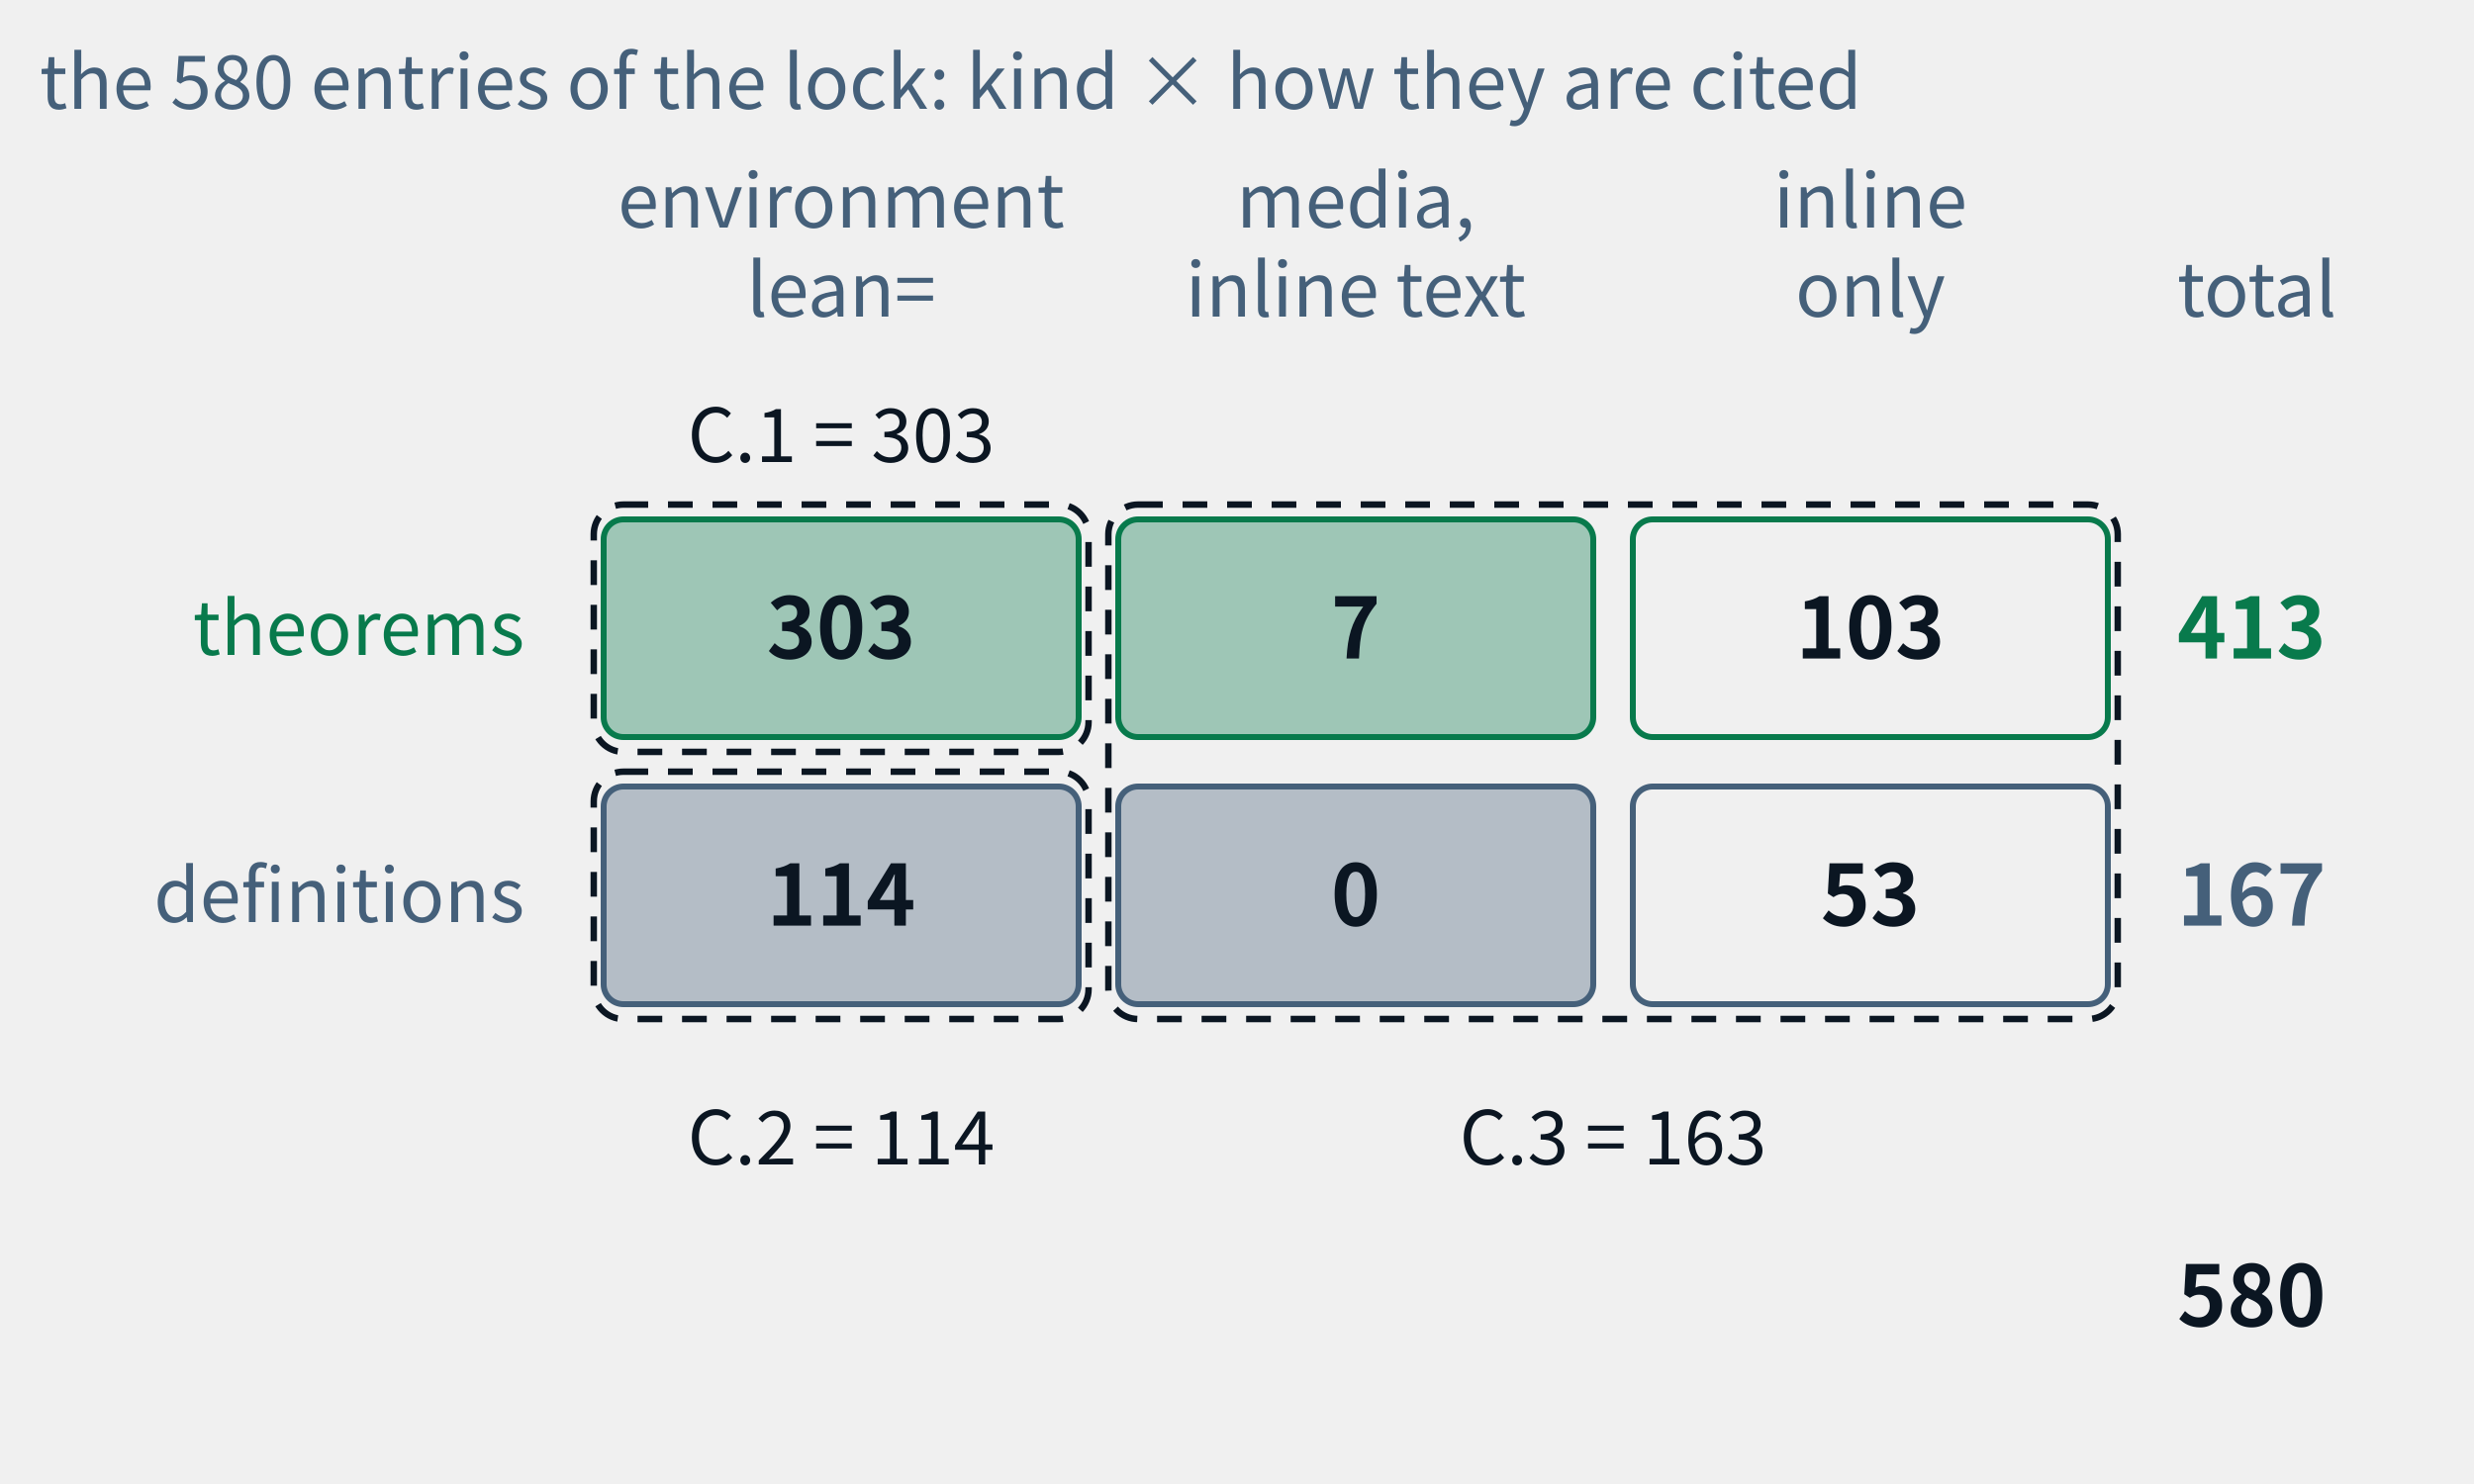
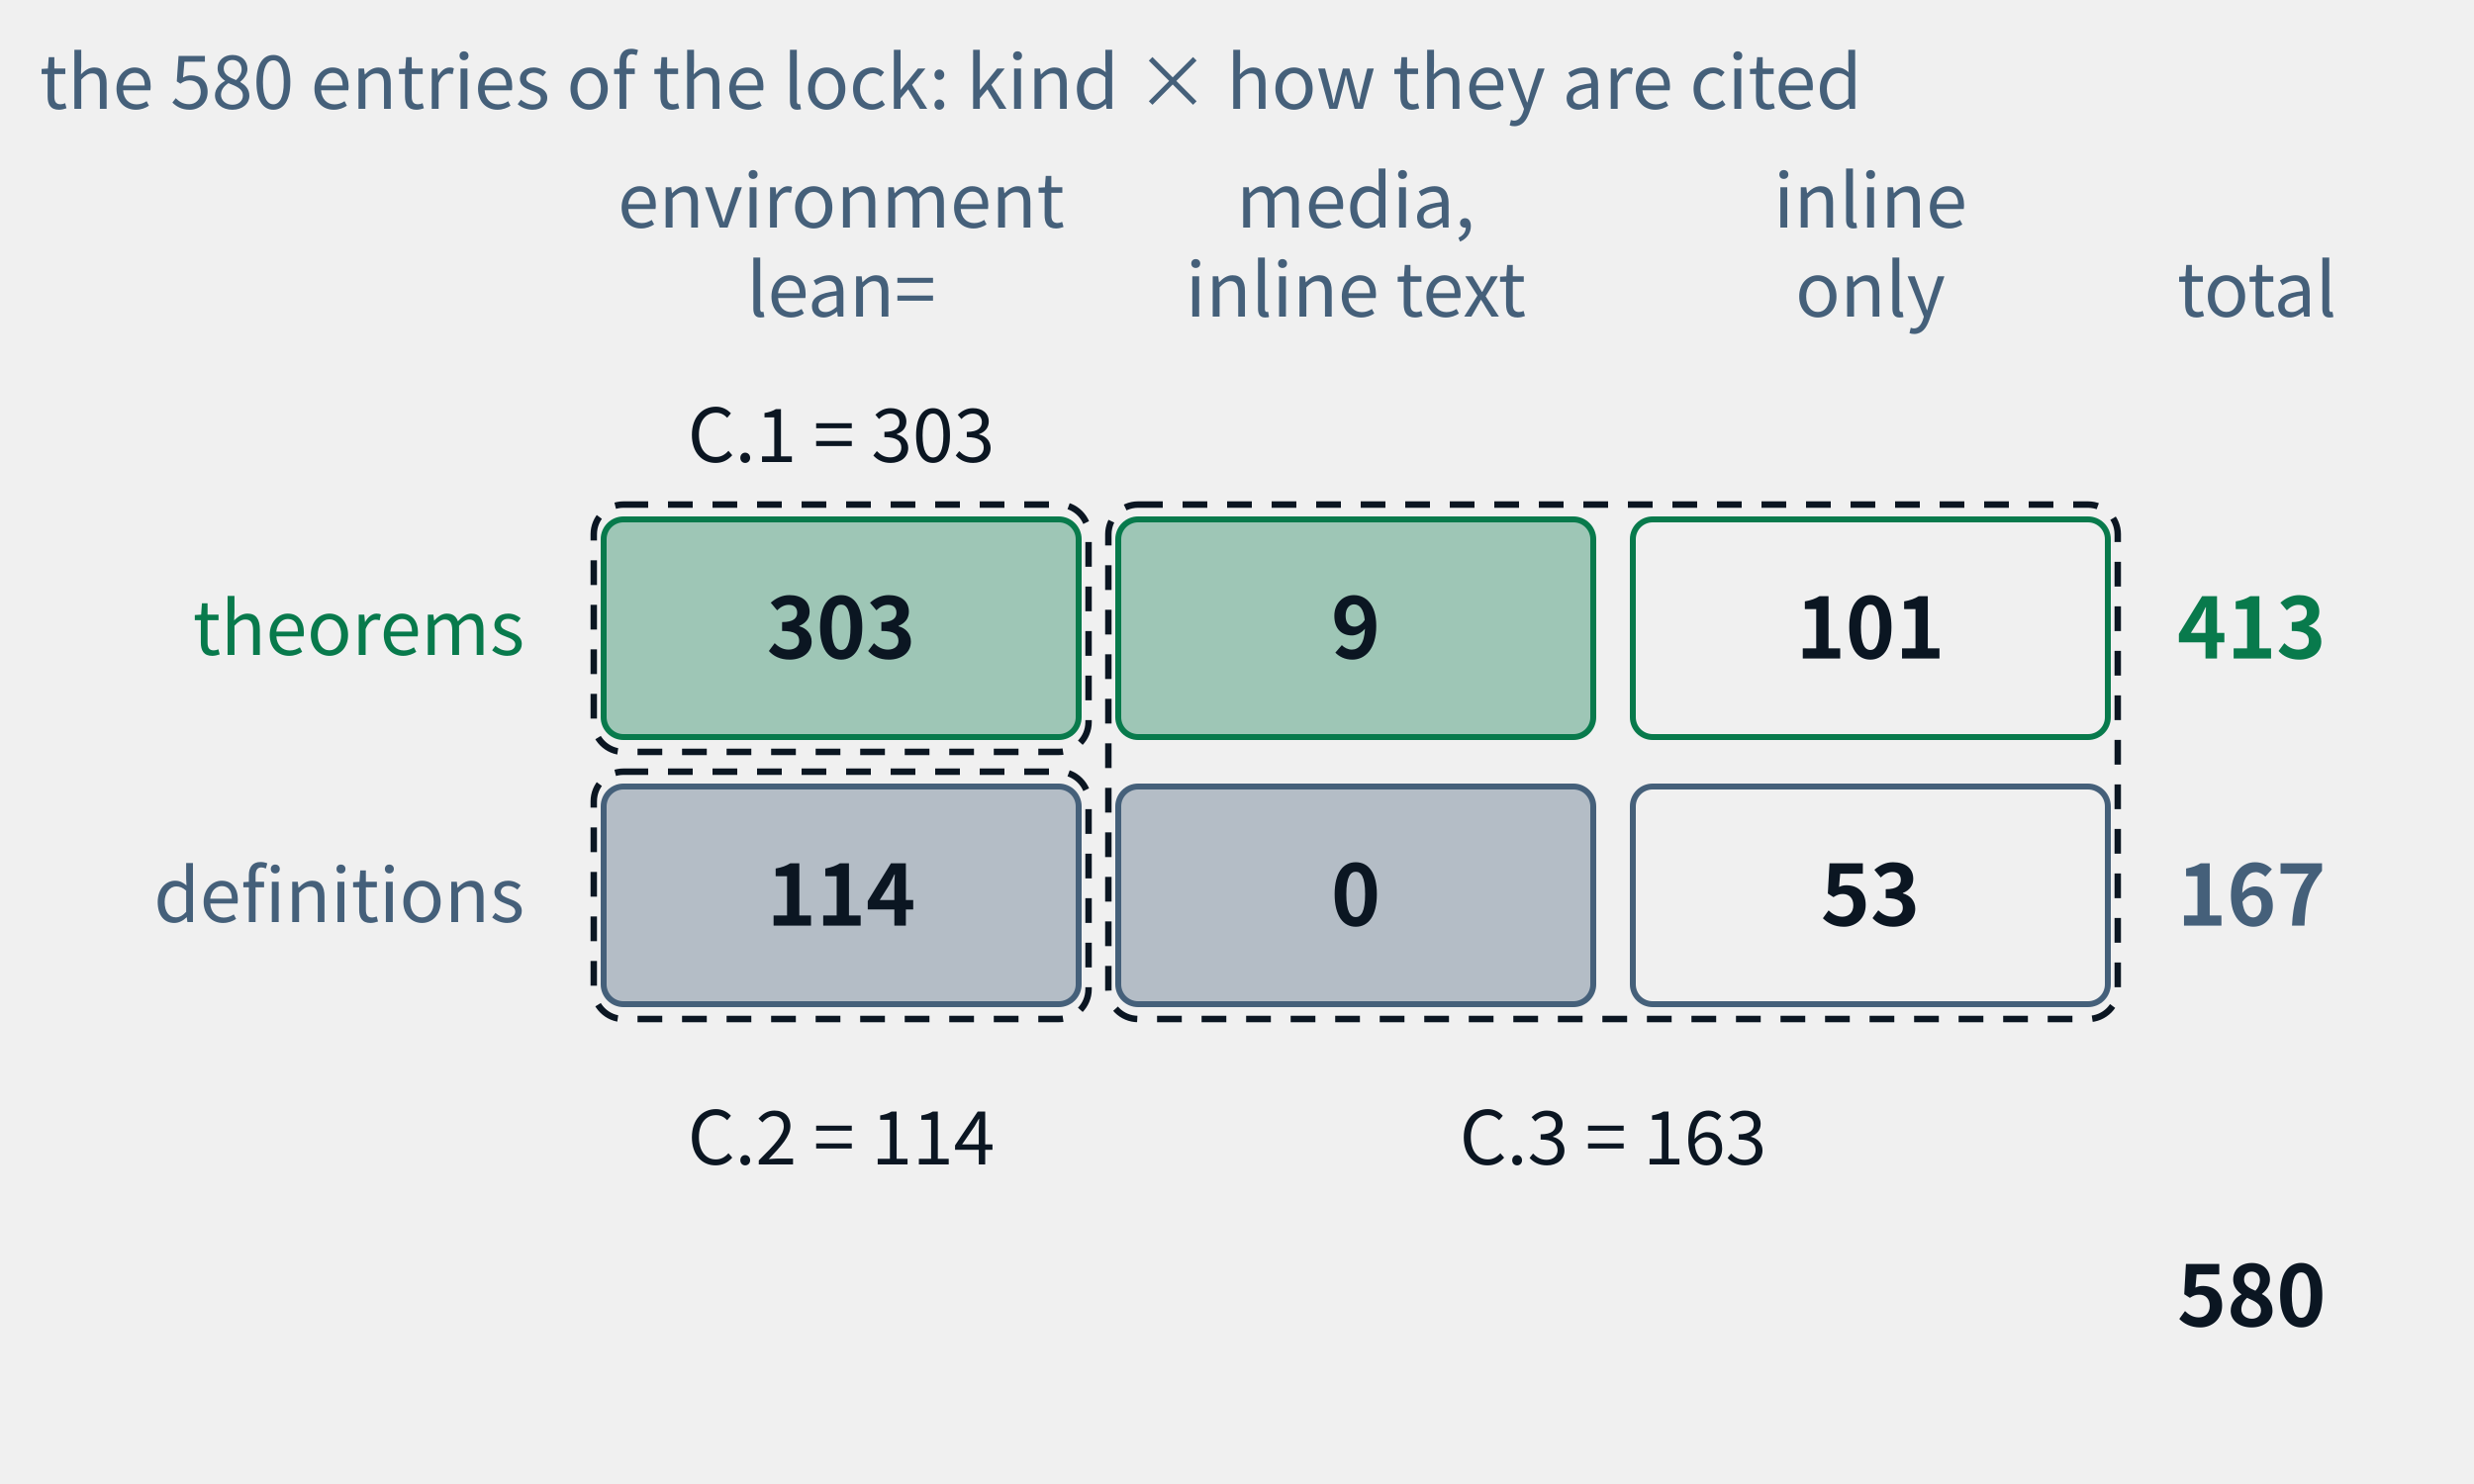
- <svg xmlns="http://www.w3.org/2000/svg" class="tr-fig" data-tr-fig="appc-ledger" data-lang="en" viewBox="0 0 500 300" width="500" height="300" font-family="'Noto Sans SC', 'Noto Sans CJK SC', 'Source Sans 3', 'PingFang SC', 'Microsoft YaHei', system-ui, sans-serif" role="img" aria-label="A ledger of two rows and three columns: the rows are theorems and definitions, the columns are cited with lean= in an environment, cited by media and only inline in the text, and reached by inline links only. The theorem row reads 303, 7, 103, total 413; the definition row 114, 0, 53, total 167; in all 580. Three dashed frames mark the three indexes of appendix C: C.1 = 303, C.2 = 114, C.3 = 7 + 103 + 0 + 53 = 163.">
+ <svg xmlns="http://www.w3.org/2000/svg" class="tr-fig" data-tr-fig="appc-ledger" data-lang="en" viewBox="0 0 500 300" width="500" height="300" font-family="'Noto Sans SC', 'Noto Sans CJK SC', 'Source Sans 3', 'PingFang SC', 'Microsoft YaHei', system-ui, sans-serif" role="img" aria-label="A ledger of two rows and three columns: the rows are theorems and definitions, the columns are cited with lean= in an environment, cited by media and only inline in the text, and reached by inline links only. The theorem row reads 303, 9, 101, total 413; the definition row 114, 0, 53, total 167; in all 580. Three dashed frames mark the three indexes of appendix C: C.1 = 303, C.2 = 114, C.3 = 9 + 101 + 0 + 53 = 163.">
  <style>.ts-ink{stroke:#0b1622}.tf-ink{fill:#0b1622}.ts-dim{stroke:#45607a}.tf-dim{fill:#45607a}.ts-faint{stroke:#9db3c4}.tf-faint{fill:#9db3c4}.ts-edge{stroke:#b9d0dd}.tf-edge{fill:#b9d0dd}.ts-hot{stroke:#5f9bb5}.tf-hot{fill:#5f9bb5}.ts-bg{stroke:#ffffff}.tf-bg{fill:#ffffff}.ts-panel{stroke:#eef5f9}.tf-panel{fill:#eef5f9}.ts-sheet{stroke:#f7fbfd}.tf-sheet{fill:#f7fbfd}.ts-cyan{stroke:#007c8a}.tf-cyan{fill:#007c8a}.ts-magenta{stroke:#b0128f}.tf-magenta{fill:#b0128f}.ts-amber{stroke:#946200}.tf-amber{fill:#946200}.ts-violet{stroke:#5a45c8}.tf-violet{fill:#5a45c8}.ts-ok{stroke:#087a4c}.tf-ok{fill:#087a4c}.ts-warn{stroke:#c21f3a}.tf-warn{fill:#c21f3a}.ts-blue{stroke:#1d5fd0}.tf-blue{fill:#1d5fd0}.ts-orange{stroke:#b85410}.tf-orange{fill:#b85410}.ts-sigma{stroke:#28405a}.tf-sigma{fill:#28405a}@media (prefers-color-scheme:dark){.ts-ink{stroke:#d4efff}.tf-ink{fill:#d4efff}.ts-dim{stroke:#6f8ea5}.tf-dim{fill:#6f8ea5}.ts-faint{stroke:#34506a}.tf-faint{fill:#34506a}.ts-edge{stroke:#143049}.tf-edge{fill:#143049}.ts-hot{stroke:#1f5d7c}.tf-hot{fill:#1f5d7c}.ts-bg{stroke:#03060c}.tf-bg{fill:#03060c}.ts-panel{stroke:#07101b}.tf-panel{fill:#07101b}.ts-sheet{stroke:#050c16}.tf-sheet{fill:#050c16}.ts-cyan{stroke:#19f0ff}.tf-cyan{fill:#19f0ff}.ts-magenta{stroke:#ff2fd0}.tf-magenta{fill:#ff2fd0}.ts-amber{stroke:#ffc83d}.tf-amber{fill:#ffc83d}.ts-violet{stroke:#9d8cff}.tf-violet{fill:#9d8cff}.ts-ok{stroke:#46ffb2}.tf-ok{fill:#46ffb2}.ts-warn{stroke:#ff5064}.tf-warn{fill:#ff5064}.ts-blue{stroke:#2a7bff}.tf-blue{fill:#2a7bff}.ts-orange{stroke:#ff8a3c}.tf-orange{fill:#ff8a3c}.ts-sigma{stroke:#cfe3ff}.tf-sigma{fill:#cfe3ff}}</style>
  <text class="tf-dim" x="170" y="46" font-size="15" text-anchor="middle">environment</text>
  <text class="tf-dim" x="170" y="64" font-size="15" text-anchor="middle">lean=</text>
  <text class="tf-dim" x="274" y="46" font-size="15" text-anchor="middle">media,</text>
  <text class="tf-dim" x="274" y="64" font-size="15" text-anchor="middle">inline text</text>
  <text class="tf-dim" x="378" y="46" font-size="15" text-anchor="middle">inline</text>
  <text class="tf-dim" x="378" y="64" font-size="15" text-anchor="middle">only</text>
  <text class="tf-dim" x="440" y="64" font-size="15">total</text>
  <text class="tf-ok" x="106" y="132.4" font-size="15" text-anchor="end">theorems</text>
  <rect x="122" y="105" width="96" height="44" rx="4" class="ts-ok tf-ok" stroke-width="1.2" fill-opacity="0.35" />
  <text class="tf-ink" x="170" y="133.12" font-size="17" text-anchor="middle" font-weight="600">303</text>
  <rect x="226" y="105" width="96" height="44" rx="4" class="ts-ok tf-ok" stroke-width="1.2" fill-opacity="0.35" />
-   <text class="tf-ink" x="274" y="133.12" font-size="17" text-anchor="middle" font-weight="600">7</text>
+   <text class="tf-ink" x="274" y="133.12" font-size="17" text-anchor="middle" font-weight="600">9</text>
  <rect x="330" y="105" width="96" height="44" rx="4" class="ts-ok" stroke-width="1.2" fill="none" />
-   <text class="tf-ink" x="378" y="133.12" font-size="17" text-anchor="middle" font-weight="600">103</text>
+   <text class="tf-ink" x="378" y="133.12" font-size="17" text-anchor="middle" font-weight="600">101</text>
  <text class="tf-ok" x="440" y="133.12" font-size="17" font-weight="600">413</text>
  <text class="tf-dim" x="106" y="186.4" font-size="15" text-anchor="end">definitions</text>
  <rect x="122" y="159" width="96" height="44" rx="4" class="ts-dim tf-dim" stroke-width="1.2" fill-opacity="0.35" />
  <text class="tf-ink" x="170" y="187.12" font-size="17" text-anchor="middle" font-weight="600">114</text>
  <rect x="226" y="159" width="96" height="44" rx="4" class="ts-dim tf-dim" stroke-width="1.2" fill-opacity="0.35" />
  <text class="tf-ink" x="274" y="187.12" font-size="17" text-anchor="middle" font-weight="600">0</text>
  <rect x="330" y="159" width="96" height="44" rx="4" class="ts-dim" stroke-width="1.2" fill="none" />
  <text class="tf-ink" x="378" y="187.12" font-size="17" text-anchor="middle" font-weight="600">53</text>
  <text class="tf-dim" x="440" y="187.12" font-size="17" font-weight="600">167</text>
  <text class="tf-ink" x="440" y="268.12" font-size="17" font-weight="600">580</text>
  <rect x="120" y="102" width="100" height="50" rx="6" class="ts-ink" stroke-width="1.3" stroke-dasharray="5 4" fill="none" />
  <rect x="120" y="156" width="100" height="50" rx="6" class="ts-ink" stroke-width="1.3" stroke-dasharray="5 4" fill="none" />
  <rect x="224" y="102" width="204" height="104" rx="6" class="ts-ink" stroke-width="1.3" stroke-dasharray="5 4" fill="none" />
  <text class="tf-ink" x="170" y="93.4" font-size="15" text-anchor="middle">C.1 = 303</text>
  <text class="tf-ink" x="170" y="235.4" font-size="15" text-anchor="middle">C.2 = 114</text>
  <text class="tf-ink" x="326" y="235.4" font-size="15" text-anchor="middle">C.3 = 163</text>
  <text class="tf-dim" x="8" y="22" font-size="15">the 580 entries of the lock: kind × how they are cited</text>
</svg>
